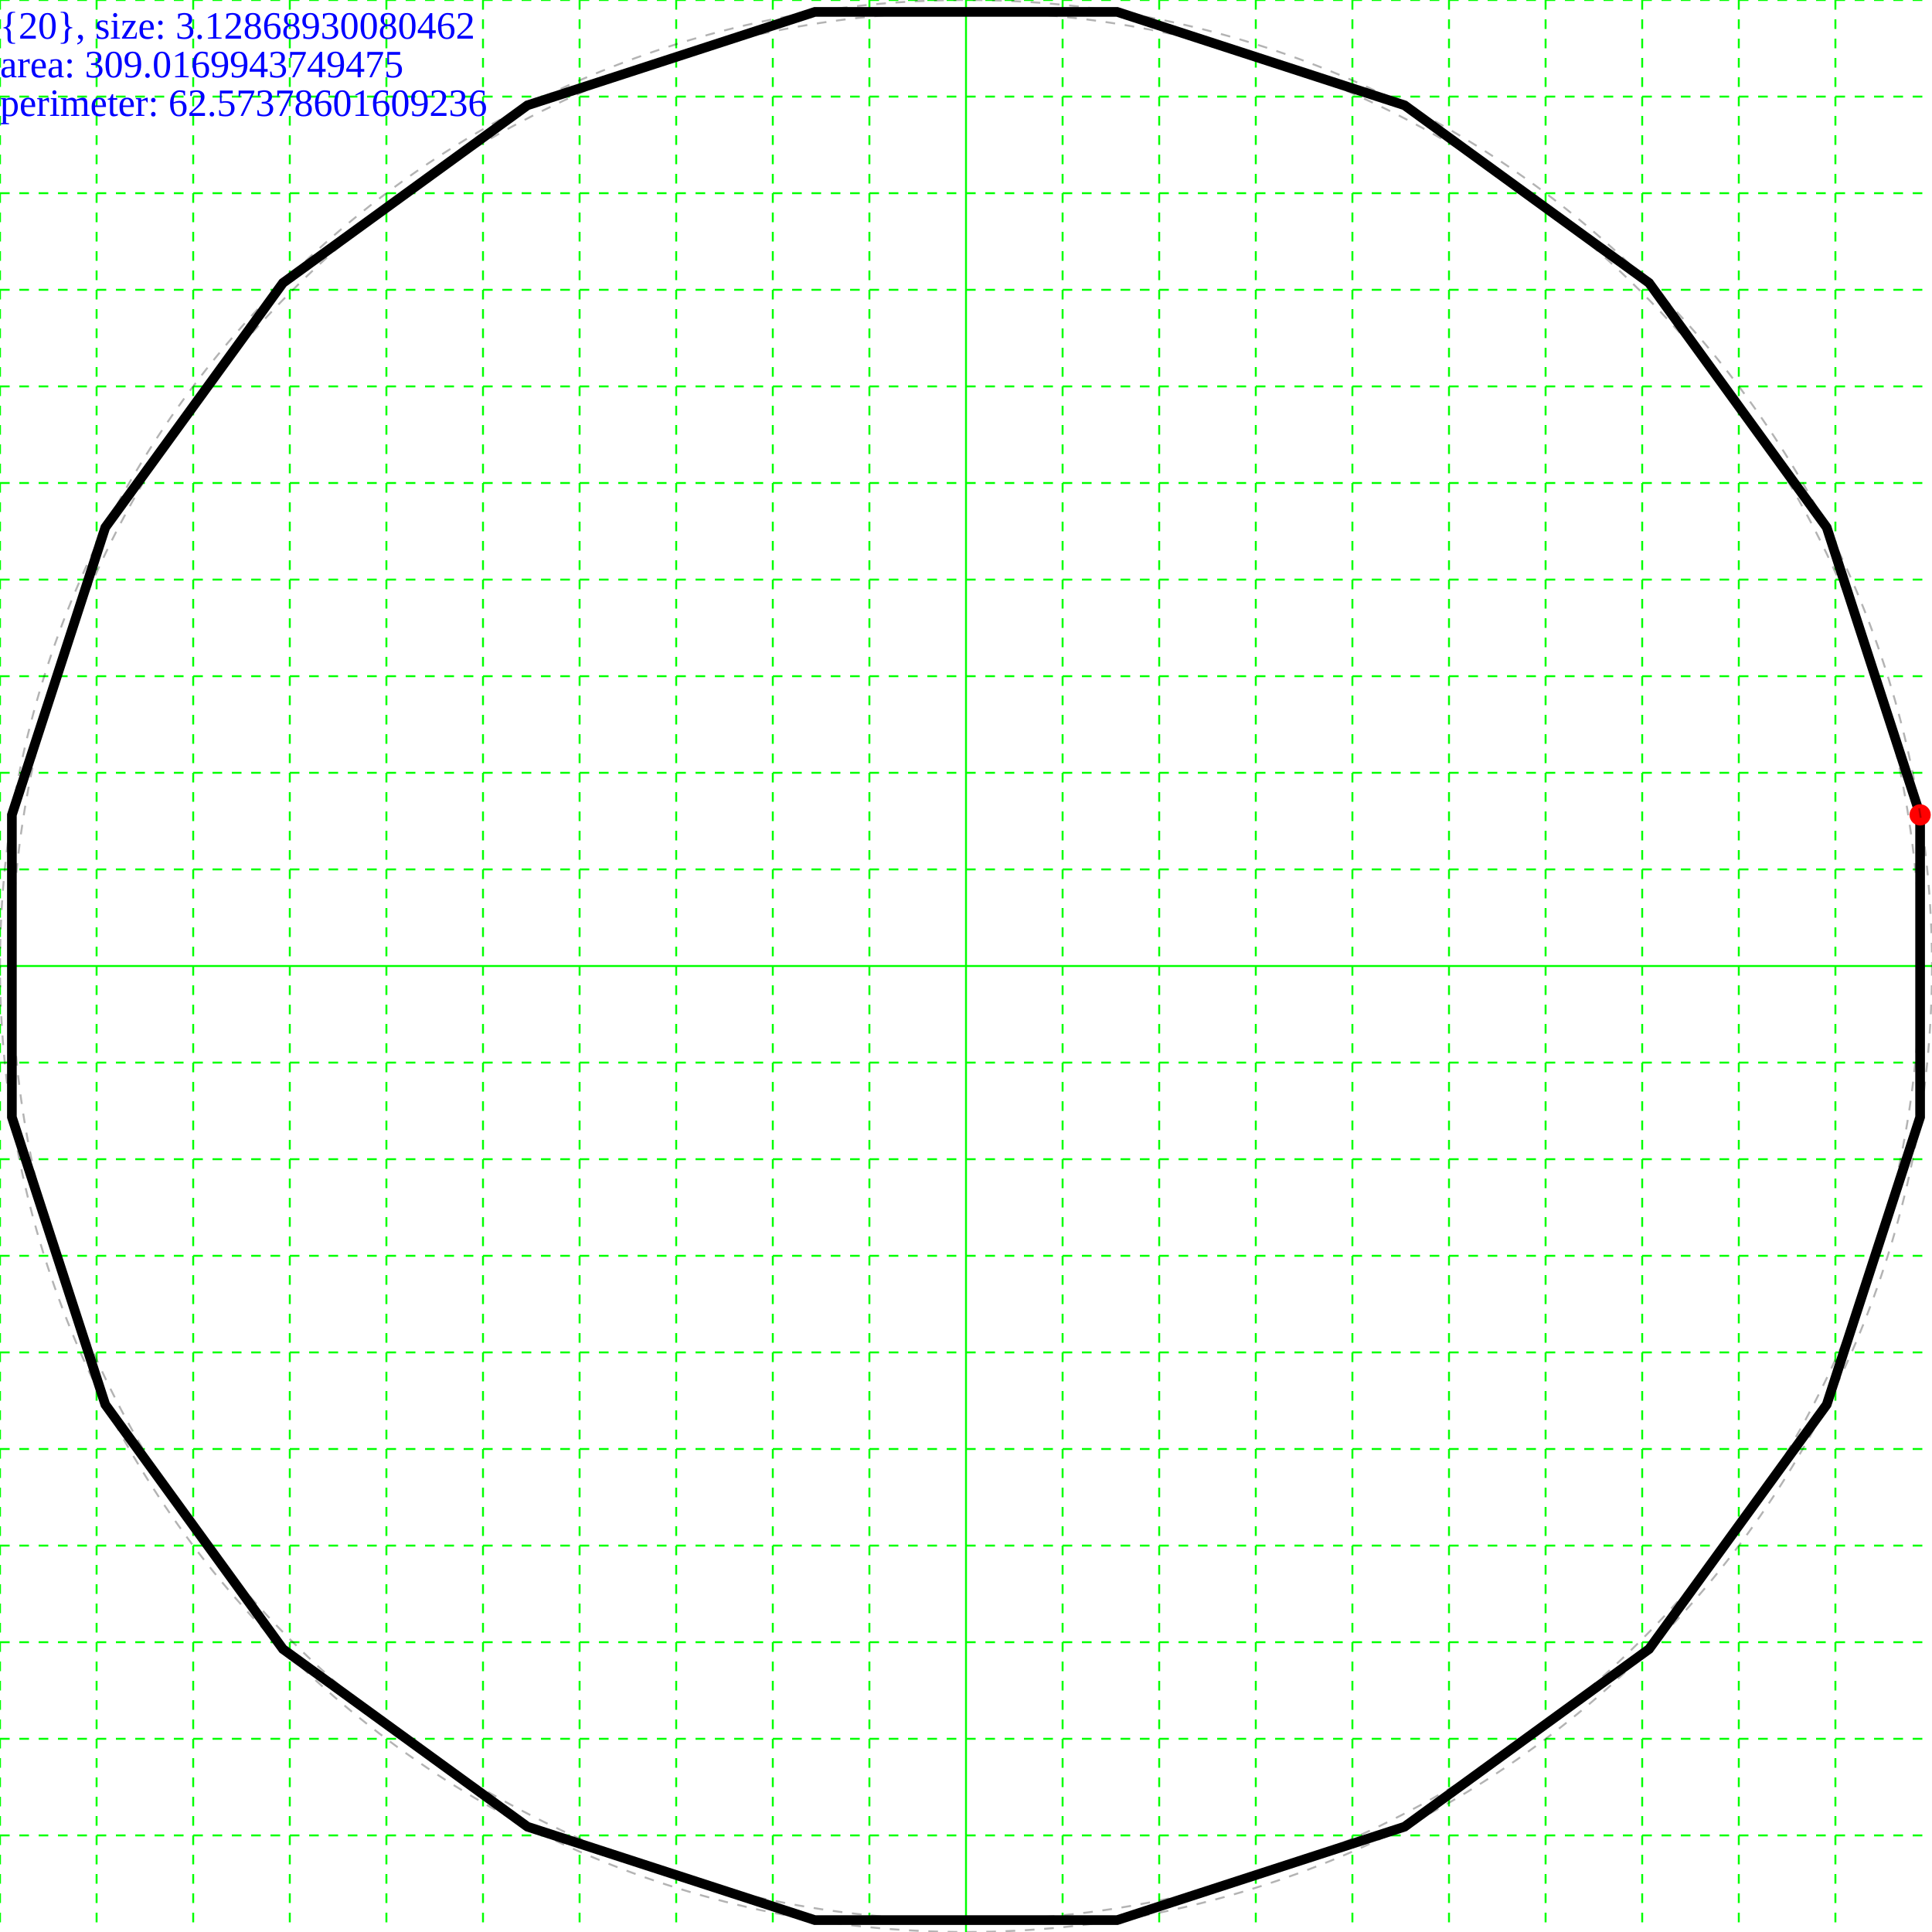
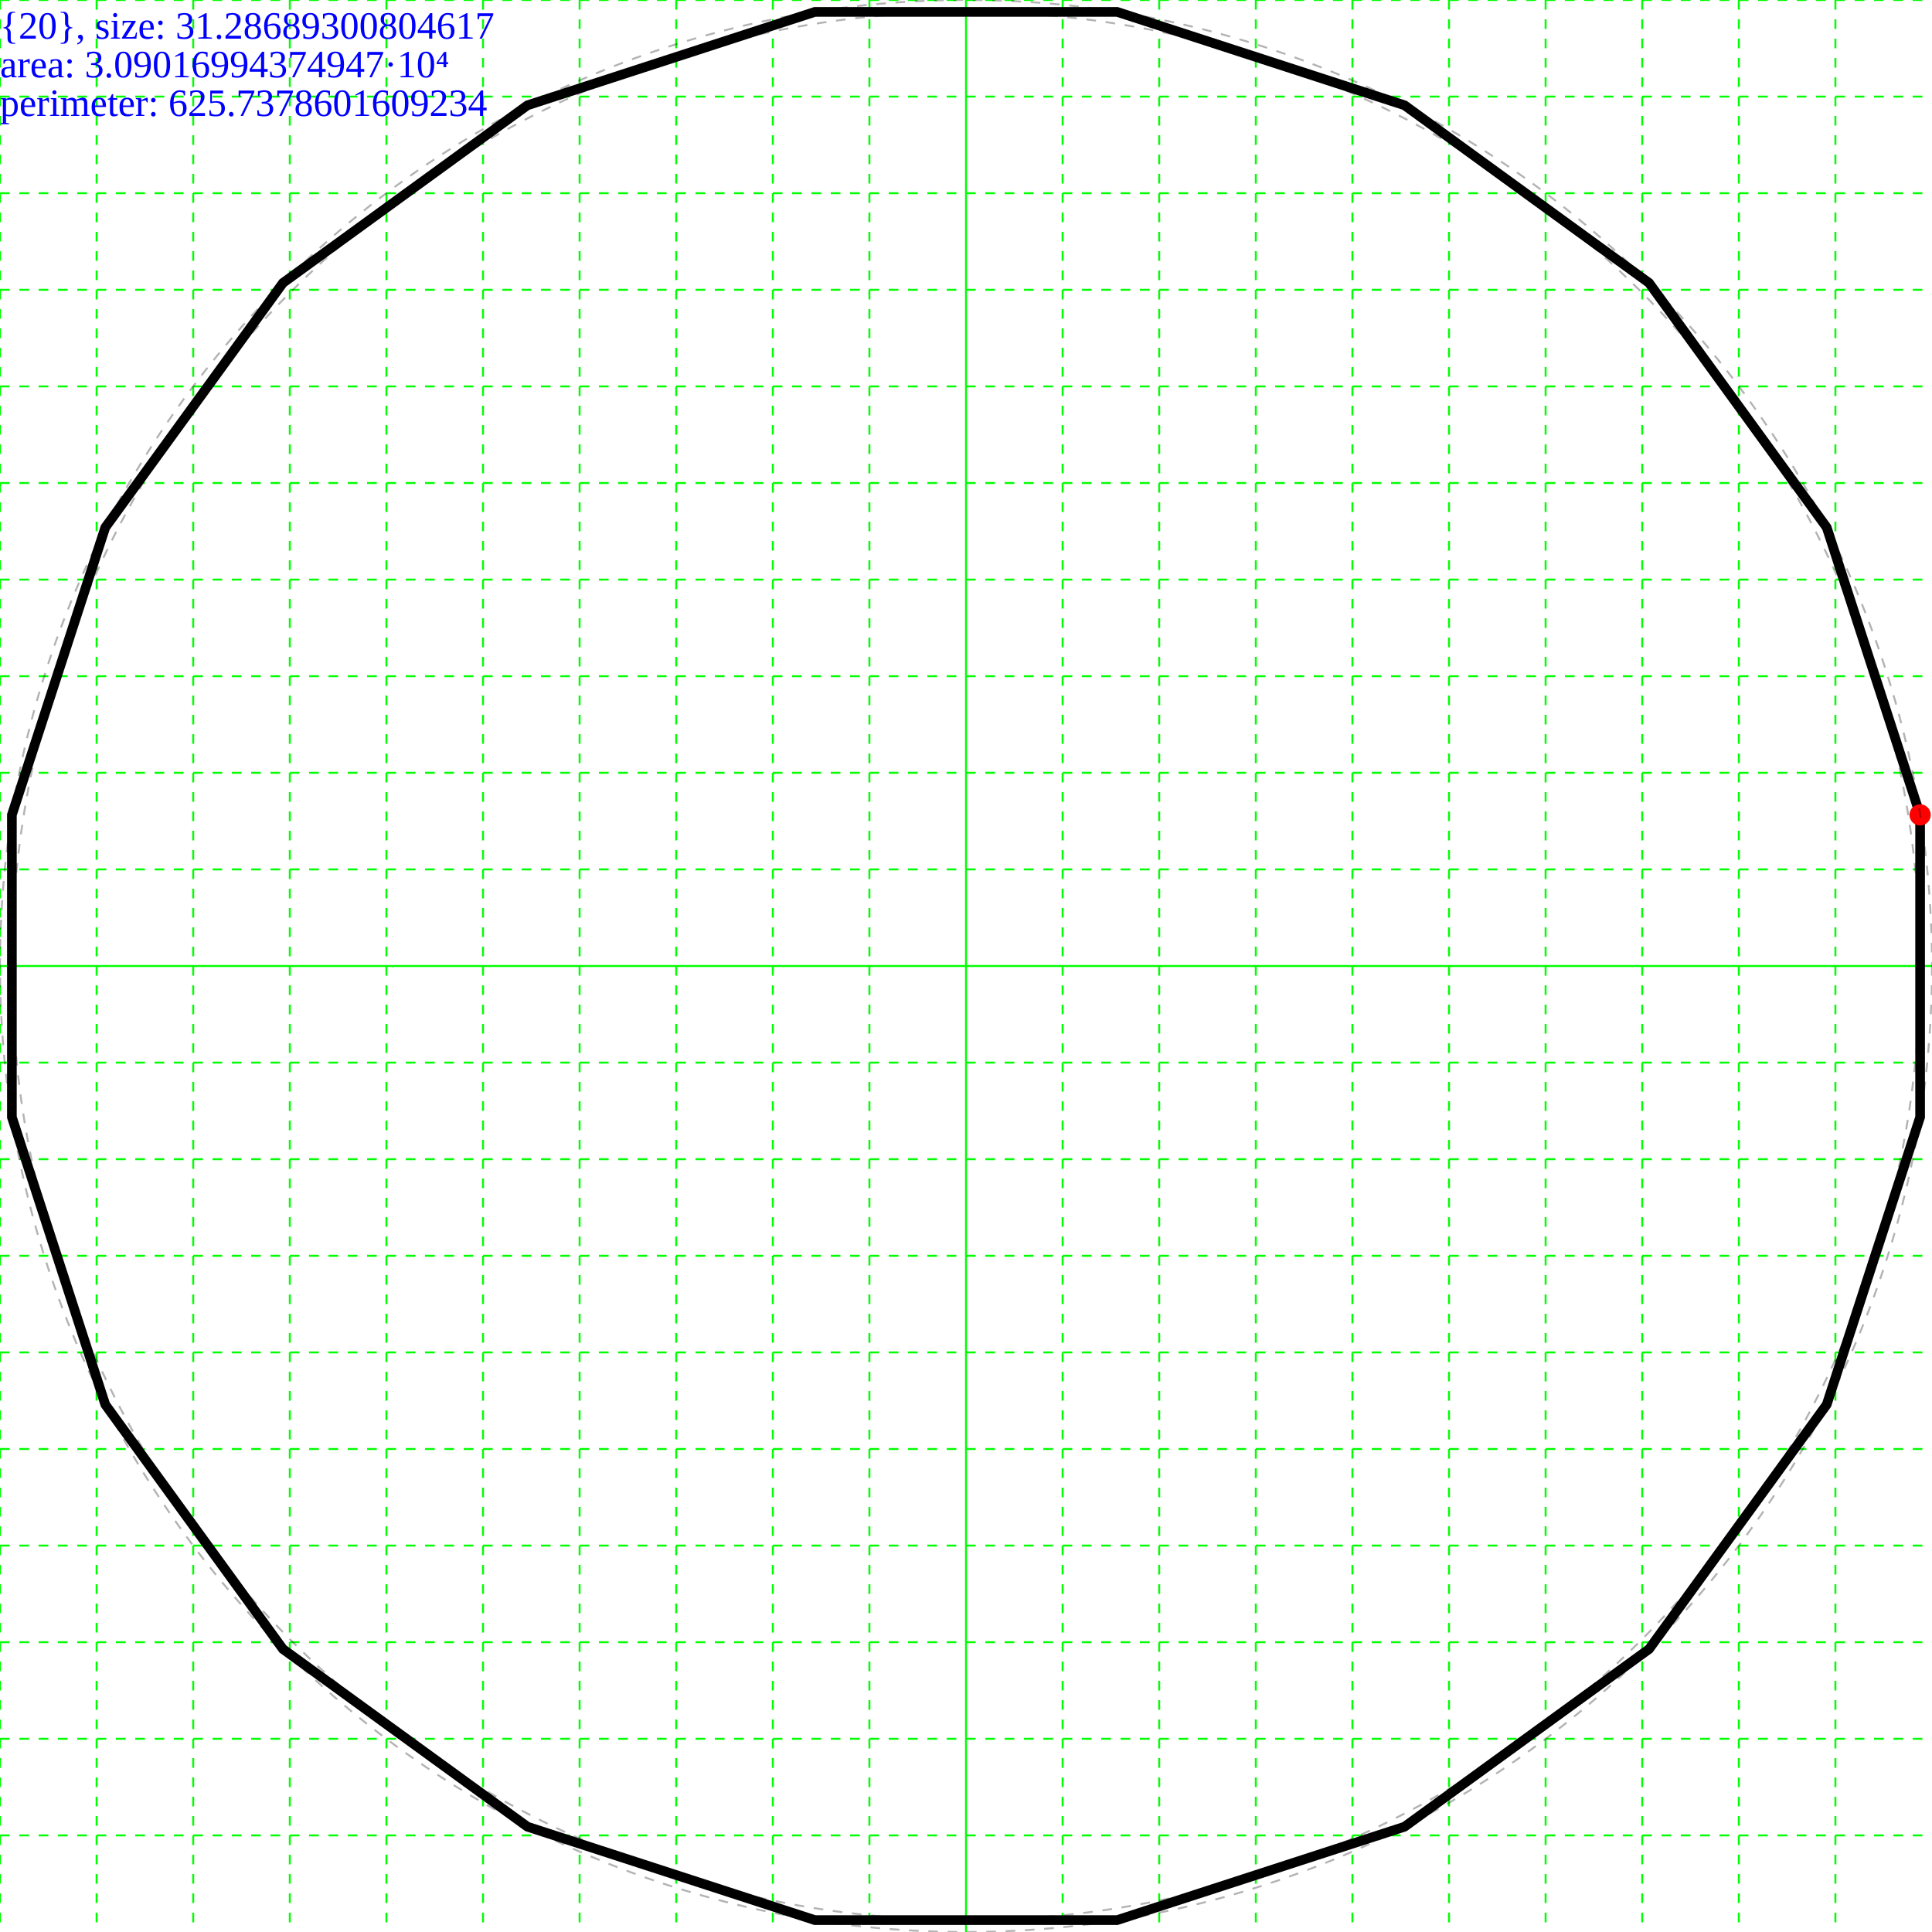
- <svg xmlns="http://www.w3.org/2000/svg" height="200" width="200">
+ <svg xmlns="http://www.w3.org/2000/svg" height="200.0" width="200.0">
  <g id="grid">
    <line stroke="#00ff00" stroke-dasharray="1,1" stroke-width="0.2" x1="0" x2="0" y1="0" y2="200" />
    <line stroke="#00ff00" stroke-dasharray="1,1" stroke-width="0.2" x1="10" x2="10" y1="0" y2="200" />
    <line stroke="#00ff00" stroke-dasharray="1,1" stroke-width="0.2" x1="20" x2="20" y1="0" y2="200" />
    <line stroke="#00ff00" stroke-dasharray="1,1" stroke-width="0.2" x1="30" x2="30" y1="0" y2="200" />
    <line stroke="#00ff00" stroke-dasharray="1,1" stroke-width="0.2" x1="40" x2="40" y1="0" y2="200" />
    <line stroke="#00ff00" stroke-dasharray="1,1" stroke-width="0.2" x1="50" x2="50" y1="0" y2="200" />
    <line stroke="#00ff00" stroke-dasharray="1,1" stroke-width="0.2" x1="60" x2="60" y1="0" y2="200" />
    <line stroke="#00ff00" stroke-dasharray="1,1" stroke-width="0.2" x1="70" x2="70" y1="0" y2="200" />
    <line stroke="#00ff00" stroke-dasharray="1,1" stroke-width="0.2" x1="80" x2="80" y1="0" y2="200" />
    <line stroke="#00ff00" stroke-dasharray="1,1" stroke-width="0.2" x1="90" x2="90" y1="0" y2="200" />
    <line stroke="#00ff00" stroke-width="0.2" x1="100" x2="100" y1="0" y2="200" />
    <line stroke="#00ff00" stroke-dasharray="1,1" stroke-width="0.2" x1="110" x2="110" y1="0" y2="200" />
    <line stroke="#00ff00" stroke-dasharray="1,1" stroke-width="0.2" x1="120" x2="120" y1="0" y2="200" />
    <line stroke="#00ff00" stroke-dasharray="1,1" stroke-width="0.2" x1="130" x2="130" y1="0" y2="200" />
    <line stroke="#00ff00" stroke-dasharray="1,1" stroke-width="0.2" x1="140" x2="140" y1="0" y2="200" />
    <line stroke="#00ff00" stroke-dasharray="1,1" stroke-width="0.2" x1="150" x2="150" y1="0" y2="200" />
    <line stroke="#00ff00" stroke-dasharray="1,1" stroke-width="0.2" x1="160" x2="160" y1="0" y2="200" />
    <line stroke="#00ff00" stroke-dasharray="1,1" stroke-width="0.2" x1="170" x2="170" y1="0" y2="200" />
    <line stroke="#00ff00" stroke-dasharray="1,1" stroke-width="0.2" x1="180" x2="180" y1="0" y2="200" />
    <line stroke="#00ff00" stroke-dasharray="1,1" stroke-width="0.2" x1="190" x2="190" y1="0" y2="200" />
    <line stroke="#00ff00" stroke-dasharray="1,1" stroke-width="0.2" x1="0" x2="200" y1="0" y2="0" />
    <line stroke="#00ff00" stroke-dasharray="1,1" stroke-width="0.2" x1="0" x2="200" y1="10" y2="10" />
    <line stroke="#00ff00" stroke-dasharray="1,1" stroke-width="0.2" x1="0" x2="200" y1="20" y2="20" />
    <line stroke="#00ff00" stroke-dasharray="1,1" stroke-width="0.2" x1="0" x2="200" y1="30" y2="30" />
    <line stroke="#00ff00" stroke-dasharray="1,1" stroke-width="0.2" x1="0" x2="200" y1="40" y2="40" />
    <line stroke="#00ff00" stroke-dasharray="1,1" stroke-width="0.2" x1="0" x2="200" y1="50" y2="50" />
    <line stroke="#00ff00" stroke-dasharray="1,1" stroke-width="0.2" x1="0" x2="200" y1="60" y2="60" />
    <line stroke="#00ff00" stroke-dasharray="1,1" stroke-width="0.2" x1="0" x2="200" y1="70" y2="70" />
    <line stroke="#00ff00" stroke-dasharray="1,1" stroke-width="0.2" x1="0" x2="200" y1="80" y2="80" />
    <line stroke="#00ff00" stroke-dasharray="1,1" stroke-width="0.2" x1="0" x2="200" y1="90" y2="90" />
    <line stroke="#00ff00" stroke-width="0.2" x1="0" x2="200" y1="100" y2="100" />
    <line stroke="#00ff00" stroke-dasharray="1,1" stroke-width="0.2" x1="0" x2="200" y1="110" y2="110" />
    <line stroke="#00ff00" stroke-dasharray="1,1" stroke-width="0.2" x1="0" x2="200" y1="120" y2="120" />
    <line stroke="#00ff00" stroke-dasharray="1,1" stroke-width="0.2" x1="0" x2="200" y1="130" y2="130" />
    <line stroke="#00ff00" stroke-dasharray="1,1" stroke-width="0.2" x1="0" x2="200" y1="140" y2="140" />
    <line stroke="#00ff00" stroke-dasharray="1,1" stroke-width="0.2" x1="0" x2="200" y1="150" y2="150" />
    <line stroke="#00ff00" stroke-dasharray="1,1" stroke-width="0.2" x1="0" x2="200" y1="160" y2="160" />
    <line stroke="#00ff00" stroke-dasharray="1,1" stroke-width="0.2" x1="0" x2="200" y1="170" y2="170" />
    <line stroke="#00ff00" stroke-dasharray="1,1" stroke-width="0.2" x1="0" x2="200" y1="180" y2="180" />
    <line stroke="#00ff00" stroke-dasharray="1,1" stroke-width="0.2" x1="0" x2="200" y1="190" y2="190" />
  </g>
  <g>
+     <text fill="blue" font-size="4.0" id="info" x="0" y="0">
+       <tspan dy="4.0" x="0">{20}, size: 31.28689300804617</tspan>
+       <tspan dy="4.0" x="0">area: 3.09016994374947·10⁴</tspan>
+       <tspan dy="4.0" x="0">perimeter: 625.7378601609234</tspan>
+     </text>
+   </g>
+   <g>
    <polygon fill="none" points="198.769,84.357 198.769,115.643 189.101,145.399 170.711,170.711 145.399,189.101 115.643,198.769 84.357,198.769 54.601,189.101 29.289,170.711 10.899,145.399 1.231,115.643 1.231,84.357 10.899,54.601 29.289,29.289 54.601,10.899 84.357,1.231 115.643,1.231 145.399,10.899 170.711,29.289 189.101,54.601" stroke="black" stroke-width="1" />
    <circle cx="198.769" cy="84.357" fill="#ff0000" r="1.1" />
+     <circle cx="100.0" cy="100.0" fill="none" r="98.769" stroke="black" stroke-dasharray="1,1" stroke-opacity="0.3" stroke-width="0.2" />
    <circle cx="100.0" cy="100.0" fill="none" r="100" stroke="black" stroke-dasharray="1,1" stroke-opacity="0.3" stroke-width="0.2" />
-     <text fill="blue" font-size="4.0" id="info" x="0" y="0">
-       <tspan dy="4.0" x="0">{20}, size: 3.12868930080462</tspan>
-       <tspan dy="4.0" x="0">area: 309.0169943749475</tspan>
-       <tspan dy="4.0" x="0">perimeter: 62.57378601609236</tspan>
-     </text>
-     <circle cx="100.0" cy="100.0" fill="none" r="98.769" stroke="black" stroke-dasharray="1,1" stroke-opacity="0.3" stroke-width="0.2" />
  </g>
</svg>
